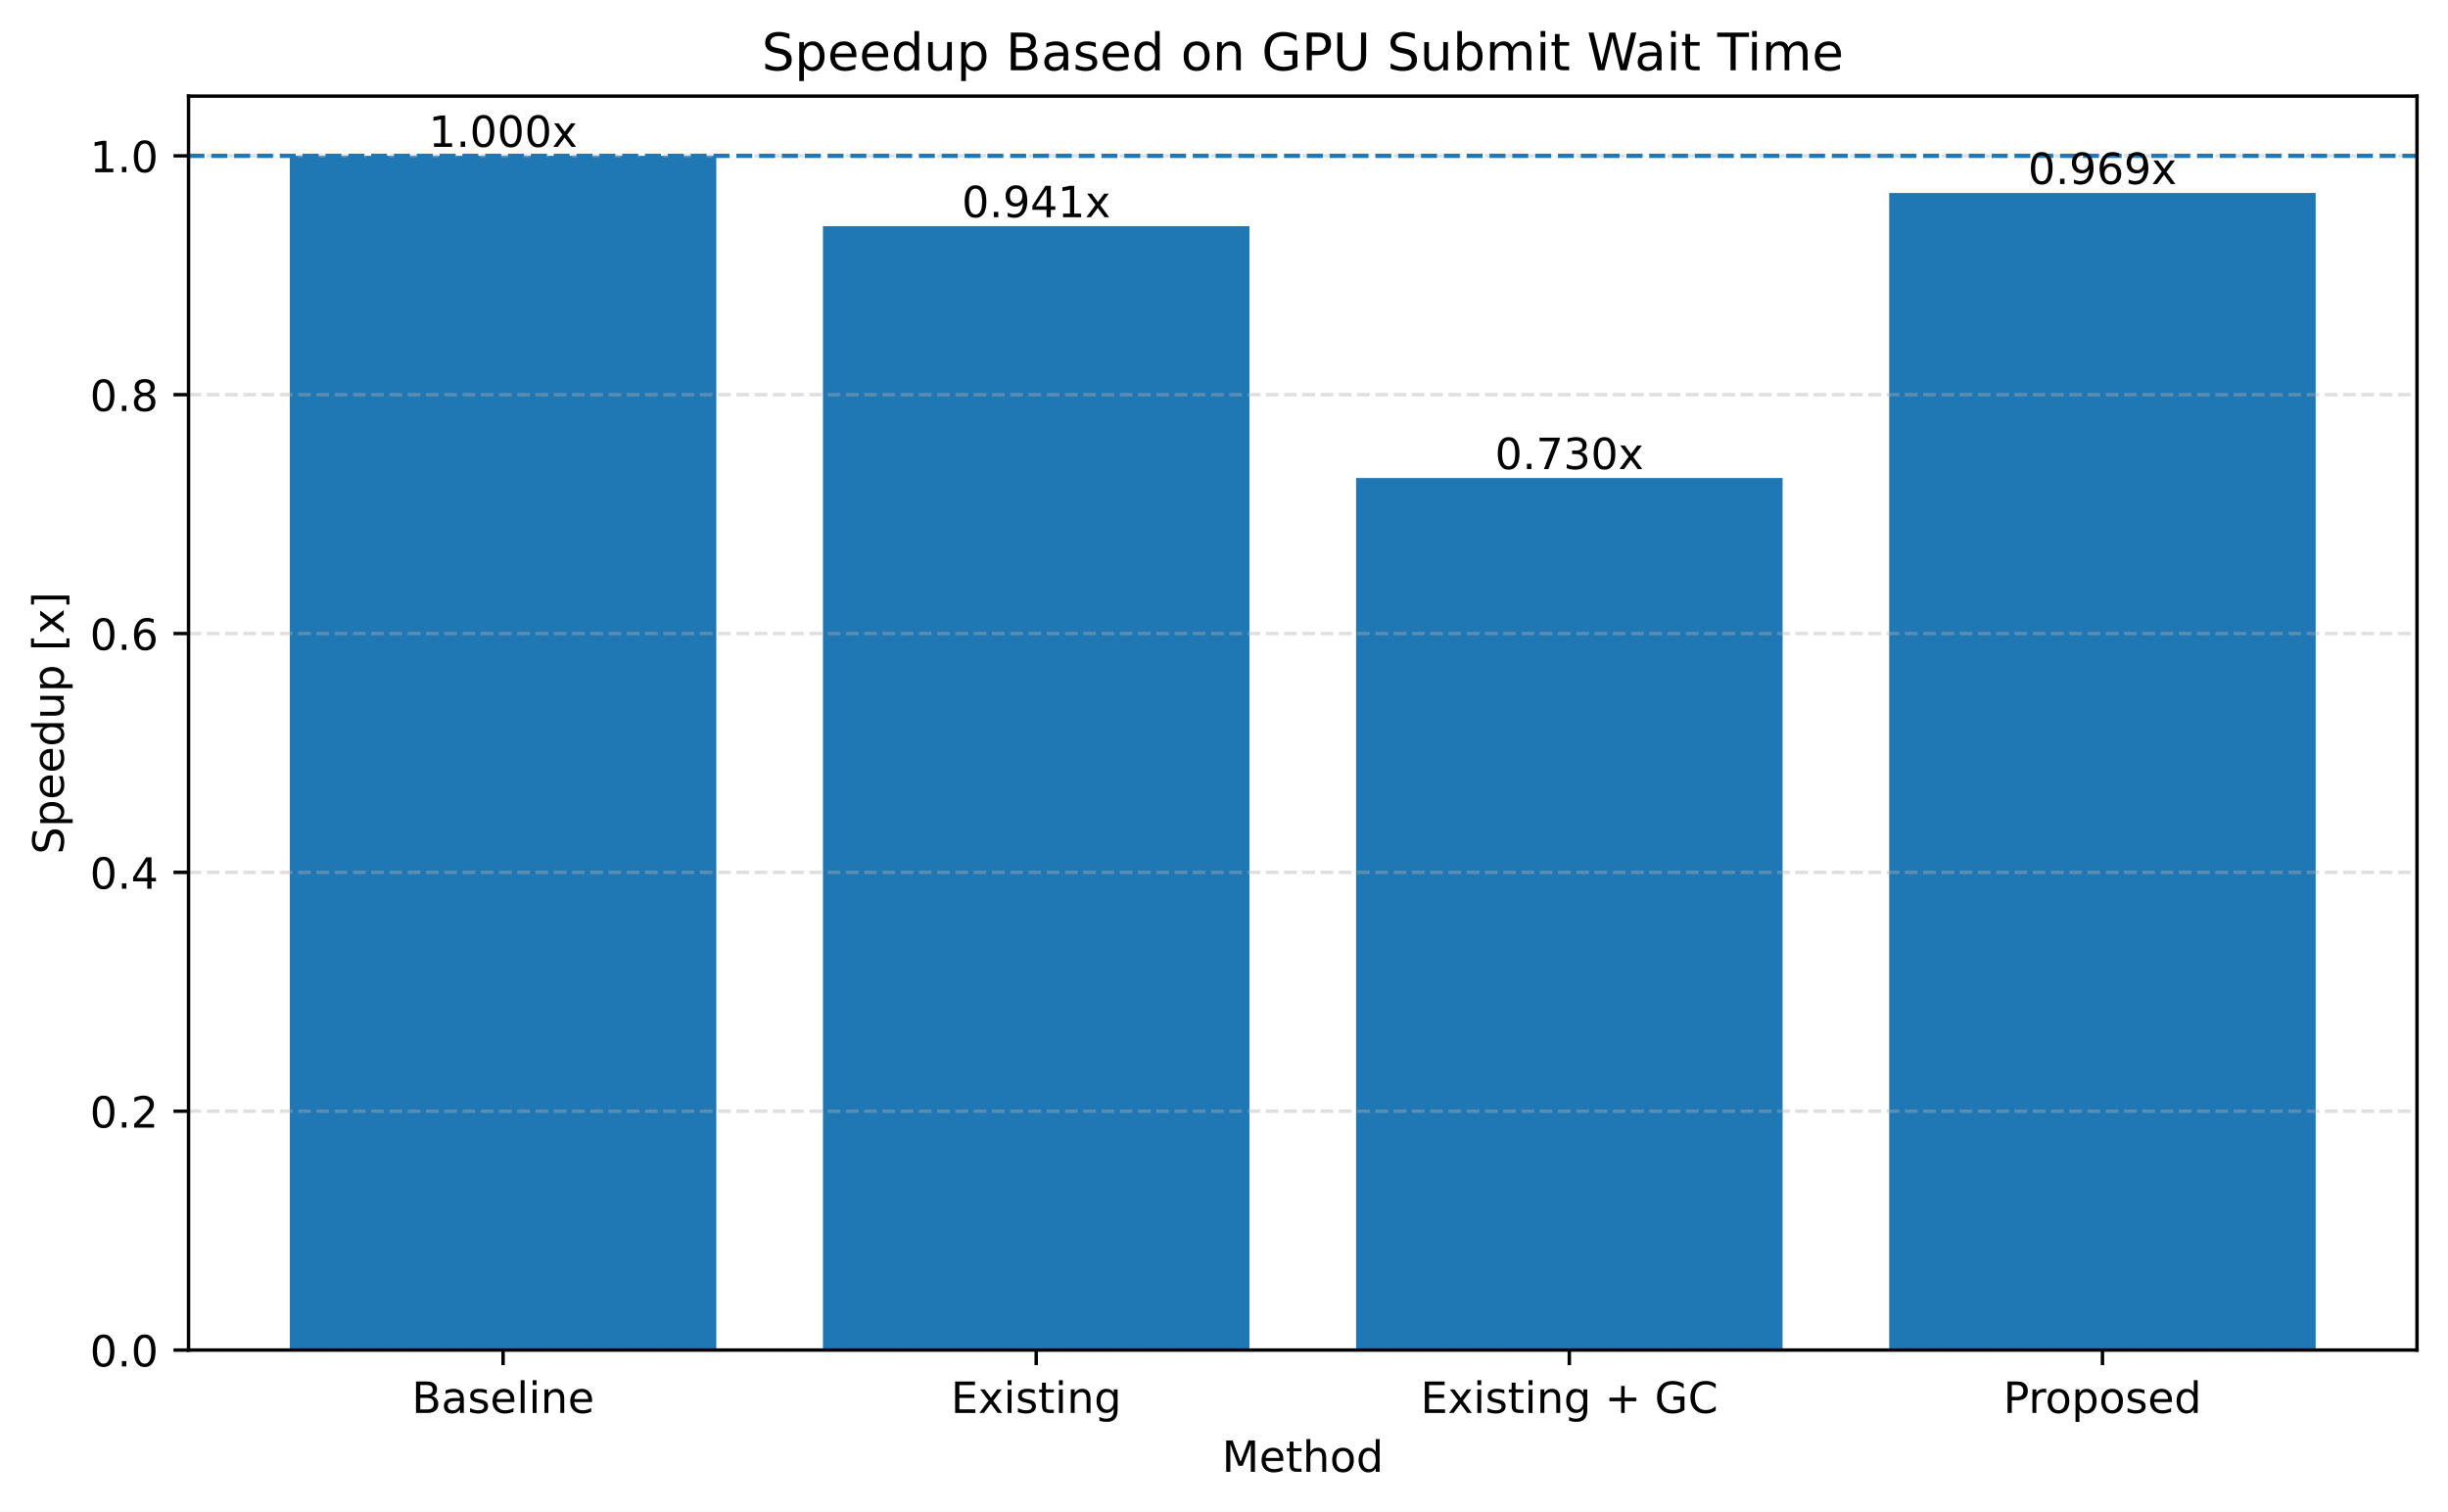
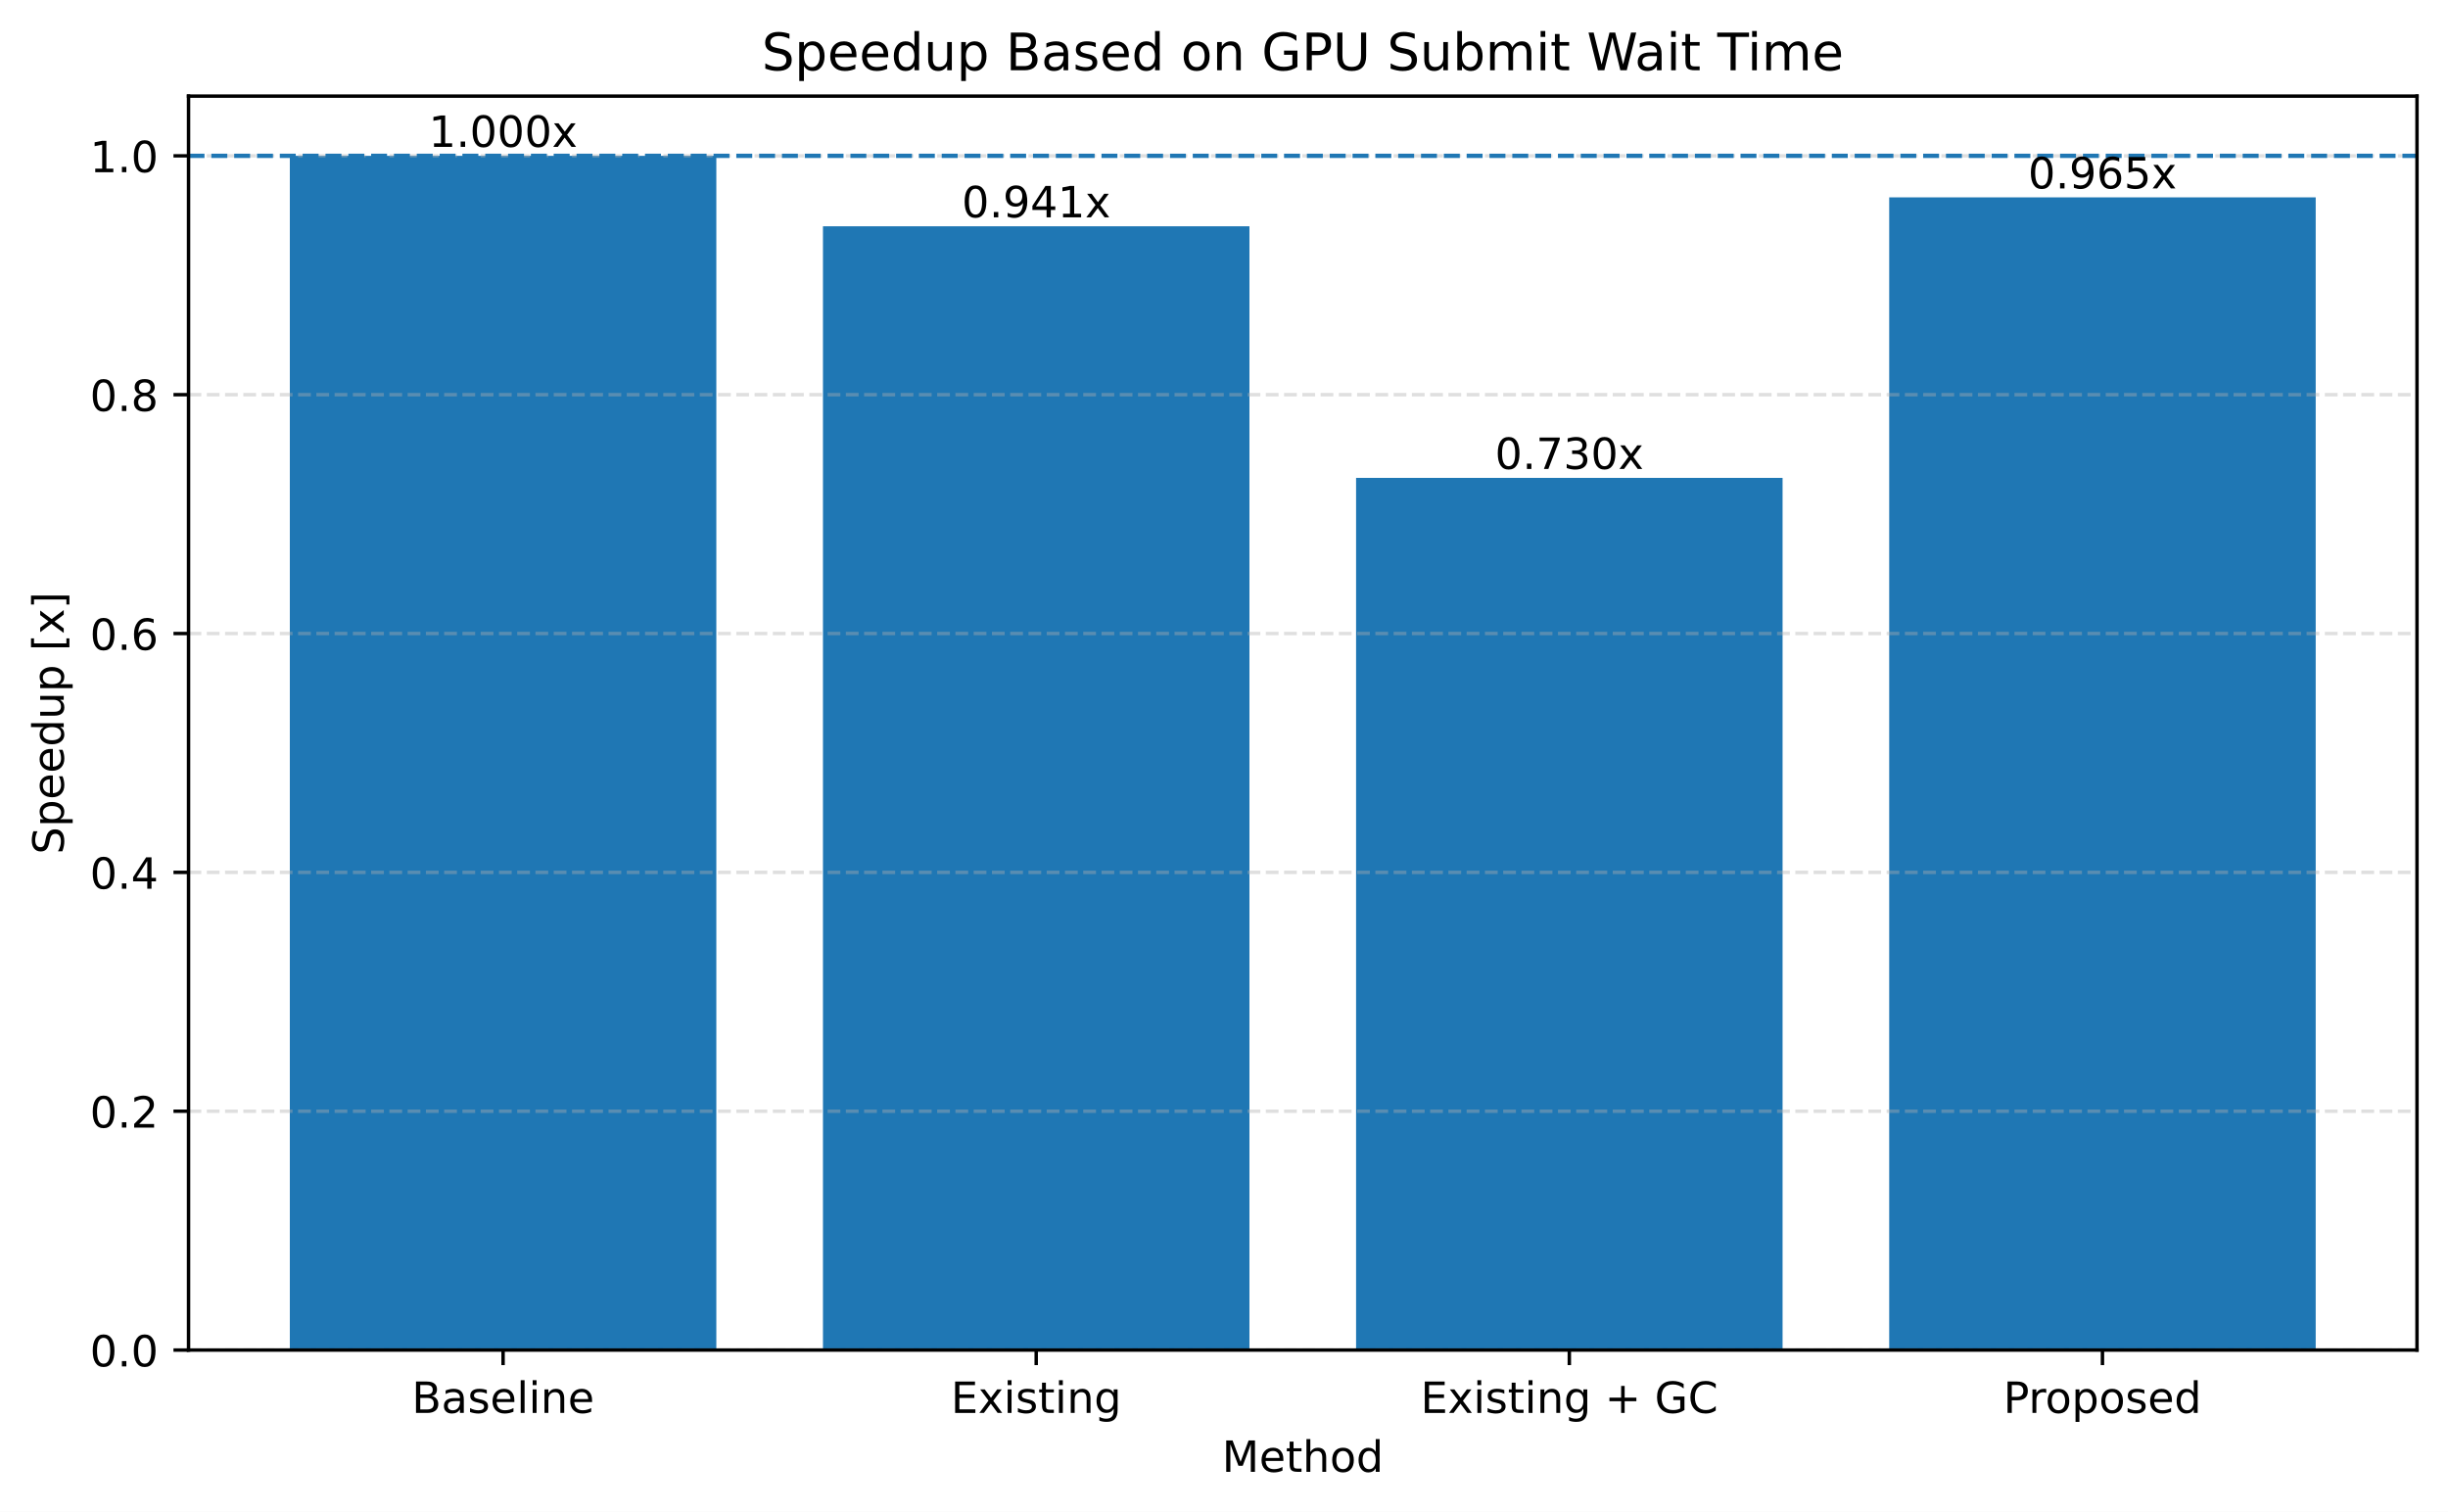
<svg xmlns="http://www.w3.org/2000/svg" xmlns:xlink="http://www.w3.org/1999/xlink" width="568.461pt" height="351.034pt" viewBox="0 0 568.461 351.034" version="1.1">
  <defs>
    <style type="text/css">*{stroke-linejoin: round; stroke-linecap: butt}</style>
  </defs>
  <g id="figure_1">
    <g id="patch_1">
      <path d="M 0 351.034  L 568.461 351.034  L 568.461 0  L 0 0  z " style="fill: #ffffff" />
    </g>
    <g id="axes_1">
      <g id="patch_2">
        <path d="M 43.781 313.478  L 561.261 313.478  L 561.261 22.318  L 43.781 22.318  z " style="fill: #ffffff" />
      </g>
      <g id="patch_3">
-         <path d="M 67.303 313.478  L 166.342 313.478  L 166.342 36.183  L 67.303 36.183  z " clip-path="url(#p200b6bbf87)" style="fill: #1f77b4" />
+         <path d="M 67.303 313.478  L 166.342 313.478  L 166.342 36.183  L 67.303 36.183  z " clip-path="url(#p074d6f5322)" style="fill: #1f77b4" />
      </g>
      <g id="patch_4">
-         <path d="M 191.102 313.478  L 290.141 313.478  L 290.141 52.516  L 191.102 52.516  z " clip-path="url(#p200b6bbf87)" style="fill: #1f77b4" />
+         <path d="M 191.102 313.478  L 290.141 313.478  L 290.141 52.543  L 191.102 52.543  z " clip-path="url(#p074d6f5322)" style="fill: #1f77b4" />
      </g>
      <g id="patch_5">
-         <path d="M 314.901 313.478  L 413.94 313.478  L 413.94 110.997  L 314.901 110.997  z " clip-path="url(#p200b6bbf87)" style="fill: #1f77b4" />
+         <path d="M 314.901 313.478  L 413.94 313.478  L 413.94 110.969  L 314.901 110.969  z " clip-path="url(#p074d6f5322)" style="fill: #1f77b4" />
      </g>
      <g id="patch_6">
-         <path d="M 438.7 313.478  L 537.739 313.478  L 537.739 44.807  L 438.7 44.807  z " clip-path="url(#p200b6bbf87)" style="fill: #1f77b4" />
+         <path d="M 438.7 313.478  L 537.739 313.478  L 537.739 45.833  L 438.7 45.833  z " clip-path="url(#p074d6f5322)" style="fill: #1f77b4" />
      </g>
      <g id="matplotlib.axis_1">
        <g id="xtick_1">
          <g id="line2d_1">
            <defs>
-               <path id="m045228a51b" d="M 0 0  L 0 3.5  " style="stroke: #000000; stroke-width: 0.8" />
+               <path id="m3469a04968" d="M 0 0  L 0 3.5  " style="stroke: #000000; stroke-width: 0.8" />
            </defs>
            <g>
-               <use xlink:href="#m045228a51b" x="116.823" y="313.478" style="stroke: #000000; stroke-width: 0.8" />
+               <use xlink:href="#m3469a04968" x="116.823" y="313.478" style="stroke: #000000; stroke-width: 0.8" />
            </g>
          </g>
          <g id="text_1">
            <g transform="translate(95.62347 328.0766) scale(0.1 -0.1)">
              <defs>
                <path id="DejaVuSans-42" d="M 1259 2228  L 1259 519  L 2272 519  Q 2781 519 3026 730  Q 3272 941 3272 1375  Q 3272 1813 3026 2020  Q 2781 2228 2272 2228  L 1259 2228  z M 1259 4147  L 1259 2741  L 2194 2741  Q 2656 2741 2882 2914  Q 3109 3088 3109 3444  Q 3109 3797 2882 3972  Q 2656 4147 2194 4147  L 1259 4147  z M 628 4666  L 2241 4666  Q 2963 4666 3353 4366  Q 3744 4066 3744 3513  Q 3744 3084 3544 2831  Q 3344 2578 2956 2516  Q 3422 2416 3680 2098  Q 3938 1781 3938 1306  Q 3938 681 3513 340  Q 3088 0 2303 0  L 628 0  L 628 4666  z " transform="scale(0.015625)" />
                <path id="DejaVuSans-61" d="M 2194 1759  Q 1497 1759 1228 1600  Q 959 1441 959 1056  Q 959 750 1161 570  Q 1363 391 1709 391  Q 2188 391 2477 730  Q 2766 1069 2766 1631  L 2766 1759  L 2194 1759  z M 3341 1997  L 3341 0  L 2766 0  L 2766 531  Q 2569 213 2275 61  Q 1981 -91 1556 -91  Q 1019 -91 701 211  Q 384 513 384 1019  Q 384 1609 779 1909  Q 1175 2209 1959 2209  L 2766 2209  L 2766 2266  Q 2766 2663 2505 2880  Q 2244 3097 1772 3097  Q 1472 3097 1187 3025  Q 903 2953 641 2809  L 641 3341  Q 956 3463 1253 3523  Q 1550 3584 1831 3584  Q 2591 3584 2966 3190  Q 3341 2797 3341 1997  z " transform="scale(0.015625)" />
                <path id="DejaVuSans-73" d="M 2834 3397  L 2834 2853  Q 2591 2978 2328 3040  Q 2066 3103 1784 3103  Q 1356 3103 1142 2972  Q 928 2841 928 2578  Q 928 2378 1081 2264  Q 1234 2150 1697 2047  L 1894 2003  Q 2506 1872 2764 1633  Q 3022 1394 3022 966  Q 3022 478 2636 193  Q 2250 -91 1575 -91  Q 1294 -91 989 -36  Q 684 19 347 128  L 347 722  Q 666 556 975 473  Q 1284 391 1588 391  Q 1994 391 2212 530  Q 2431 669 2431 922  Q 2431 1156 2273 1281  Q 2116 1406 1581 1522  L 1381 1569  Q 847 1681 609 1914  Q 372 2147 372 2553  Q 372 3047 722 3315  Q 1072 3584 1716 3584  Q 2034 3584 2315 3537  Q 2597 3491 2834 3397  z " transform="scale(0.015625)" />
                <path id="DejaVuSans-65" d="M 3597 1894  L 3597 1613  L 953 1613  Q 991 1019 1311 708  Q 1631 397 2203 397  Q 2534 397 2845 478  Q 3156 559 3463 722  L 3463 178  Q 3153 47 2828 -22  Q 2503 -91 2169 -91  Q 1331 -91 842 396  Q 353 884 353 1716  Q 353 2575 817 3079  Q 1281 3584 2069 3584  Q 2775 3584 3186 3129  Q 3597 2675 3597 1894  z M 3022 2063  Q 3016 2534 2758 2815  Q 2500 3097 2075 3097  Q 1594 3097 1305 2825  Q 1016 2553 972 2059  L 3022 2063  z " transform="scale(0.015625)" />
                <path id="DejaVuSans-6c" d="M 603 4863  L 1178 4863  L 1178 0  L 603 0  L 603 4863  z " transform="scale(0.015625)" />
                <path id="DejaVuSans-69" d="M 603 3500  L 1178 3500  L 1178 0  L 603 0  L 603 3500  z M 603 4863  L 1178 4863  L 1178 4134  L 603 4134  L 603 4863  z " transform="scale(0.015625)" />
                <path id="DejaVuSans-6e" d="M 3513 2113  L 3513 0  L 2938 0  L 2938 2094  Q 2938 2591 2744 2837  Q 2550 3084 2163 3084  Q 1697 3084 1428 2787  Q 1159 2491 1159 1978  L 1159 0  L 581 0  L 581 3500  L 1159 3500  L 1159 2956  Q 1366 3272 1645 3428  Q 1925 3584 2291 3584  Q 2894 3584 3203 3211  Q 3513 2838 3513 2113  z " transform="scale(0.015625)" />
              </defs>
              <use xlink:href="#DejaVuSans-42" />
              <use xlink:href="#DejaVuSans-61" transform="translate(68.60352 0)" />
              <use xlink:href="#DejaVuSans-73" transform="translate(129.8828 0)" />
              <use xlink:href="#DejaVuSans-65" transform="translate(181.9824 0)" />
              <use xlink:href="#DejaVuSans-6c" transform="translate(243.5059 0)" />
              <use xlink:href="#DejaVuSans-69" transform="translate(271.2891 0)" />
              <use xlink:href="#DejaVuSans-6e" transform="translate(299.0723 0)" />
              <use xlink:href="#DejaVuSans-65" transform="translate(362.4512 0)" />
            </g>
          </g>
        </g>
        <g id="xtick_2">
          <g id="line2d_2">
            <g>
-               <use xlink:href="#m045228a51b" x="240.622" y="313.478" style="stroke: #000000; stroke-width: 0.8" />
+               <use xlink:href="#m3469a04968" x="240.622" y="313.478" style="stroke: #000000; stroke-width: 0.8" />
            </g>
          </g>
          <g id="text_2">
            <g transform="translate(220.817 328.0766) scale(0.1 -0.1)">
              <defs>
                <path id="DejaVuSans-45" d="M 628 4666  L 3578 4666  L 3578 4134  L 1259 4134  L 1259 2753  L 3481 2753  L 3481 2222  L 1259 2222  L 1259 531  L 3634 531  L 3634 0  L 628 0  L 628 4666  z " transform="scale(0.015625)" />
                <path id="DejaVuSans-78" d="M 3513 3500  L 2247 1797  L 3578 0  L 2900 0  L 1881 1375  L 863 0  L 184 0  L 1544 1831  L 300 3500  L 978 3500  L 1906 2253  L 2834 3500  L 3513 3500  z " transform="scale(0.015625)" />
                <path id="DejaVuSans-74" d="M 1172 4494  L 1172 3500  L 2356 3500  L 2356 3053  L 1172 3053  L 1172 1153  Q 1172 725 1289 603  Q 1406 481 1766 481  L 2356 481  L 2356 0  L 1766 0  Q 1100 0 847 248  Q 594 497 594 1153  L 594 3053  L 172 3053  L 172 3500  L 594 3500  L 594 4494  L 1172 4494  z " transform="scale(0.015625)" />
                <path id="DejaVuSans-67" d="M 2906 1791  Q 2906 2416 2648 2759  Q 2391 3103 1925 3103  Q 1463 3103 1205 2759  Q 947 2416 947 1791  Q 947 1169 1205 825  Q 1463 481 1925 481  Q 2391 481 2648 825  Q 2906 1169 2906 1791  z M 3481 434  Q 3481 -459 3084 -895  Q 2688 -1331 1869 -1331  Q 1566 -1331 1297 -1286  Q 1028 -1241 775 -1147  L 775 -588  Q 1028 -725 1275 -790  Q 1522 -856 1778 -856  Q 2344 -856 2625 -561  Q 2906 -266 2906 331  L 2906 616  Q 2728 306 2450 153  Q 2172 0 1784 0  Q 1141 0 747 490  Q 353 981 353 1791  Q 353 2603 747 3093  Q 1141 3584 1784 3584  Q 2172 3584 2450 3431  Q 2728 3278 2906 2969  L 2906 3500  L 3481 3500  L 3481 434  z " transform="scale(0.015625)" />
              </defs>
              <use xlink:href="#DejaVuSans-45" />
              <use xlink:href="#DejaVuSans-78" transform="translate(63.18359 0)" />
              <use xlink:href="#DejaVuSans-69" transform="translate(122.3633 0)" />
              <use xlink:href="#DejaVuSans-73" transform="translate(150.1465 0)" />
              <use xlink:href="#DejaVuSans-74" transform="translate(202.2461 0)" />
              <use xlink:href="#DejaVuSans-69" transform="translate(241.4551 0)" />
              <use xlink:href="#DejaVuSans-6e" transform="translate(269.2383 0)" />
              <use xlink:href="#DejaVuSans-67" transform="translate(332.6172 0)" />
            </g>
          </g>
        </g>
        <g id="xtick_3">
          <g id="line2d_3">
            <g>
-               <use xlink:href="#m045228a51b" x="364.421" y="313.478" style="stroke: #000000; stroke-width: 0.8" />
+               <use xlink:href="#m3469a04968" x="364.421" y="313.478" style="stroke: #000000; stroke-width: 0.8" />
            </g>
          </g>
          <g id="text_3">
            <g transform="translate(329.8825 328.0766) scale(0.1 -0.1)">
              <defs>
                <path id="DejaVuSans-20" transform="scale(0.015625)" />
                <path id="DejaVuSans-2b" d="M 2944 4013  L 2944 2272  L 4684 2272  L 4684 1741  L 2944 1741  L 2944 0  L 2419 0  L 2419 1741  L 678 1741  L 678 2272  L 2419 2272  L 2419 4013  L 2944 4013  z " transform="scale(0.015625)" />
                <path id="DejaVuSans-47" d="M 3809 666  L 3809 1919  L 2778 1919  L 2778 2438  L 4434 2438  L 4434 434  Q 4069 175 3628 42  Q 3188 -91 2688 -91  Q 1594 -91 976 548  Q 359 1188 359 2328  Q 359 3472 976 4111  Q 1594 4750 2688 4750  Q 3144 4750 3555 4637  Q 3966 4525 4313 4306  L 4313 3634  Q 3963 3931 3569 4081  Q 3175 4231 2741 4231  Q 1884 4231 1454 3753  Q 1025 3275 1025 2328  Q 1025 1384 1454 906  Q 1884 428 2741 428  Q 3075 428 3337 486  Q 3600 544 3809 666  z " transform="scale(0.015625)" />
                <path id="DejaVuSans-43" d="M 4122 4306  L 4122 3641  Q 3803 3938 3442 4084  Q 3081 4231 2675 4231  Q 1875 4231 1450 3742  Q 1025 3253 1025 2328  Q 1025 1406 1450 917  Q 1875 428 2675 428  Q 3081 428 3442 575  Q 3803 722 4122 1019  L 4122 359  Q 3791 134 3420 21  Q 3050 -91 2638 -91  Q 1578 -91 968 557  Q 359 1206 359 2328  Q 359 3453 968 4101  Q 1578 4750 2638 4750  Q 3056 4750 3426 4639  Q 3797 4528 4122 4306  z " transform="scale(0.015625)" />
              </defs>
              <use xlink:href="#DejaVuSans-45" />
              <use xlink:href="#DejaVuSans-78" transform="translate(63.18359 0)" />
              <use xlink:href="#DejaVuSans-69" transform="translate(122.3633 0)" />
              <use xlink:href="#DejaVuSans-73" transform="translate(150.1465 0)" />
              <use xlink:href="#DejaVuSans-74" transform="translate(202.2461 0)" />
              <use xlink:href="#DejaVuSans-69" transform="translate(241.4551 0)" />
              <use xlink:href="#DejaVuSans-6e" transform="translate(269.2383 0)" />
              <use xlink:href="#DejaVuSans-67" transform="translate(332.6172 0)" />
              <use xlink:href="#DejaVuSans-20" transform="translate(396.0938 0)" />
              <use xlink:href="#DejaVuSans-2b" transform="translate(427.8809 0)" />
              <use xlink:href="#DejaVuSans-20" transform="translate(511.6699 0)" />
              <use xlink:href="#DejaVuSans-47" transform="translate(543.457 0)" />
              <use xlink:href="#DejaVuSans-43" transform="translate(620.9473 0)" />
            </g>
          </g>
        </g>
        <g id="xtick_4">
          <g id="line2d_4">
            <g>
-               <use xlink:href="#m045228a51b" x="488.22" y="313.478" style="stroke: #000000; stroke-width: 0.8" />
+               <use xlink:href="#m3469a04968" x="488.22" y="313.478" style="stroke: #000000; stroke-width: 0.8" />
            </g>
          </g>
          <g id="text_4">
            <g transform="translate(465.2011 328.0766) scale(0.1 -0.1)">
              <defs>
                <path id="DejaVuSans-50" d="M 1259 4147  L 1259 2394  L 2053 2394  Q 2494 2394 2734 2622  Q 2975 2850 2975 3272  Q 2975 3691 2734 3919  Q 2494 4147 2053 4147  L 1259 4147  z M 628 4666  L 2053 4666  Q 2838 4666 3239 4311  Q 3641 3956 3641 3272  Q 3641 2581 3239 2228  Q 2838 1875 2053 1875  L 1259 1875  L 1259 0  L 628 0  L 628 4666  z " transform="scale(0.015625)" />
                <path id="DejaVuSans-72" d="M 2631 2963  Q 2534 3019 2420 3045  Q 2306 3072 2169 3072  Q 1681 3072 1420 2755  Q 1159 2438 1159 1844  L 1159 0  L 581 0  L 581 3500  L 1159 3500  L 1159 2956  Q 1341 3275 1631 3429  Q 1922 3584 2338 3584  Q 2397 3584 2469 3576  Q 2541 3569 2628 3553  L 2631 2963  z " transform="scale(0.015625)" />
                <path id="DejaVuSans-6f" d="M 1959 3097  Q 1497 3097 1228 2736  Q 959 2375 959 1747  Q 959 1119 1226 758  Q 1494 397 1959 397  Q 2419 397 2687 759  Q 2956 1122 2956 1747  Q 2956 2369 2687 2733  Q 2419 3097 1959 3097  z M 1959 3584  Q 2709 3584 3137 3096  Q 3566 2609 3566 1747  Q 3566 888 3137 398  Q 2709 -91 1959 -91  Q 1206 -91 779 398  Q 353 888 353 1747  Q 353 2609 779 3096  Q 1206 3584 1959 3584  z " transform="scale(0.015625)" />
                <path id="DejaVuSans-70" d="M 1159 525  L 1159 -1331  L 581 -1331  L 581 3500  L 1159 3500  L 1159 2969  Q 1341 3281 1617 3432  Q 1894 3584 2278 3584  Q 2916 3584 3314 3078  Q 3713 2572 3713 1747  Q 3713 922 3314 415  Q 2916 -91 2278 -91  Q 1894 -91 1617 61  Q 1341 213 1159 525  z M 3116 1747  Q 3116 2381 2855 2742  Q 2594 3103 2138 3103  Q 1681 3103 1420 2742  Q 1159 2381 1159 1747  Q 1159 1113 1420 752  Q 1681 391 2138 391  Q 2594 391 2855 752  Q 3116 1113 3116 1747  z " transform="scale(0.015625)" />
                <path id="DejaVuSans-64" d="M 2906 2969  L 2906 4863  L 3481 4863  L 3481 0  L 2906 0  L 2906 525  Q 2725 213 2448 61  Q 2172 -91 1784 -91  Q 1150 -91 751 415  Q 353 922 353 1747  Q 353 2572 751 3078  Q 1150 3584 1784 3584  Q 2172 3584 2448 3432  Q 2725 3281 2906 2969  z M 947 1747  Q 947 1113 1208 752  Q 1469 391 1925 391  Q 2381 391 2643 752  Q 2906 1113 2906 1747  Q 2906 2381 2643 2742  Q 2381 3103 1925 3103  Q 1469 3103 1208 2742  Q 947 2381 947 1747  z " transform="scale(0.015625)" />
              </defs>
              <use xlink:href="#DejaVuSans-50" />
              <use xlink:href="#DejaVuSans-72" transform="translate(58.55273 0)" />
              <use xlink:href="#DejaVuSans-6f" transform="translate(97.41602 0)" />
              <use xlink:href="#DejaVuSans-70" transform="translate(158.5977 0)" />
              <use xlink:href="#DejaVuSans-6f" transform="translate(222.0742 0)" />
              <use xlink:href="#DejaVuSans-73" transform="translate(283.2559 0)" />
              <use xlink:href="#DejaVuSans-65" transform="translate(335.3555 0)" />
              <use xlink:href="#DejaVuSans-64" transform="translate(396.8789 0)" />
            </g>
          </g>
        </g>
        <g id="text_5">
          <g transform="translate(283.7681 341.7547) scale(0.1 -0.1)">
            <defs>
              <path id="DejaVuSans-4d" d="M 628 4666  L 1569 4666  L 2759 1491  L 3956 4666  L 4897 4666  L 4897 0  L 4281 0  L 4281 4097  L 3078 897  L 2444 897  L 1241 4097  L 1241 0  L 628 0  L 628 4666  z " transform="scale(0.015625)" />
              <path id="DejaVuSans-68" d="M 3513 2113  L 3513 0  L 2938 0  L 2938 2094  Q 2938 2591 2744 2837  Q 2550 3084 2163 3084  Q 1697 3084 1428 2787  Q 1159 2491 1159 1978  L 1159 0  L 581 0  L 581 4863  L 1159 4863  L 1159 2956  Q 1366 3272 1645 3428  Q 1925 3584 2291 3584  Q 2894 3584 3203 3211  Q 3513 2838 3513 2113  z " transform="scale(0.015625)" />
            </defs>
            <use xlink:href="#DejaVuSans-4d" />
            <use xlink:href="#DejaVuSans-65" transform="translate(86.2793 0)" />
            <use xlink:href="#DejaVuSans-74" transform="translate(147.8027 0)" />
            <use xlink:href="#DejaVuSans-68" transform="translate(187.0117 0)" />
            <use xlink:href="#DejaVuSans-6f" transform="translate(250.3906 0)" />
            <use xlink:href="#DejaVuSans-64" transform="translate(311.5723 0)" />
          </g>
        </g>
      </g>
      <g id="matplotlib.axis_2">
        <g id="ytick_1">
          <g id="line2d_5">
-             <path d="M 43.781 313.478  L 561.261 313.478  " clip-path="url(#p200b6bbf87)" style="fill: none; stroke-dasharray: 2.96,1.28; stroke-dashoffset: 0; stroke: #b0b0b0; stroke-opacity: 0.4; stroke-width: 0.8" />
+             <path d="M 43.781 313.478  L 561.261 313.478  " clip-path="url(#p074d6f5322)" style="fill: none; stroke-dasharray: 2.96,1.28; stroke-dashoffset: 0; stroke: #b0b0b0; stroke-opacity: 0.4; stroke-width: 0.8" />
          </g>
          <g id="line2d_6">
            <defs>
-               <path id="m508f3b521d" d="M 0 0  L -3.5 0  " style="stroke: #000000; stroke-width: 0.8" />
+               <path id="me3c4ccc3d8" d="M 0 0  L -3.5 0  " style="stroke: #000000; stroke-width: 0.8" />
            </defs>
            <g>
-               <use xlink:href="#m508f3b521d" x="43.781" y="313.478" style="stroke: #000000; stroke-width: 0.8" />
+               <use xlink:href="#me3c4ccc3d8" x="43.781" y="313.478" style="stroke: #000000; stroke-width: 0.8" />
            </g>
          </g>
          <g id="text_6">
            <g transform="translate(20.87813 317.2773) scale(0.1 -0.1)">
              <defs>
                <path id="DejaVuSans-30" d="M 2034 4250  Q 1547 4250 1301 3770  Q 1056 3291 1056 2328  Q 1056 1369 1301 889  Q 1547 409 2034 409  Q 2525 409 2770 889  Q 3016 1369 3016 2328  Q 3016 3291 2770 3770  Q 2525 4250 2034 4250  z M 2034 4750  Q 2819 4750 3233 4129  Q 3647 3509 3647 2328  Q 3647 1150 3233 529  Q 2819 -91 2034 -91  Q 1250 -91 836 529  Q 422 1150 422 2328  Q 422 3509 836 4129  Q 1250 4750 2034 4750  z " transform="scale(0.015625)" />
                <path id="DejaVuSans-2e" d="M 684 794  L 1344 794  L 1344 0  L 684 0  L 684 794  z " transform="scale(0.015625)" />
              </defs>
              <use xlink:href="#DejaVuSans-30" />
              <use xlink:href="#DejaVuSans-2e" transform="translate(63.62305 0)" />
              <use xlink:href="#DejaVuSans-30" transform="translate(95.41016 0)" />
            </g>
          </g>
        </g>
        <g id="ytick_2">
          <g id="line2d_7">
-             <path d="M 43.781 258.019  L 561.261 258.019  " clip-path="url(#p200b6bbf87)" style="fill: none; stroke-dasharray: 2.96,1.28; stroke-dashoffset: 0; stroke: #b0b0b0; stroke-opacity: 0.4; stroke-width: 0.8" />
+             <path d="M 43.781 258.019  L 561.261 258.019  " clip-path="url(#p074d6f5322)" style="fill: none; stroke-dasharray: 2.96,1.28; stroke-dashoffset: 0; stroke: #b0b0b0; stroke-opacity: 0.4; stroke-width: 0.8" />
          </g>
          <g id="line2d_8">
            <g>
-               <use xlink:href="#m508f3b521d" x="43.781" y="258.019" style="stroke: #000000; stroke-width: 0.8" />
+               <use xlink:href="#me3c4ccc3d8" x="43.781" y="258.019" style="stroke: #000000; stroke-width: 0.8" />
            </g>
          </g>
          <g id="text_7">
            <g transform="translate(20.87813 261.8183) scale(0.1 -0.1)">
              <defs>
                <path id="DejaVuSans-32" d="M 1228 531  L 3431 531  L 3431 0  L 469 0  L 469 531  Q 828 903 1448 1529  Q 2069 2156 2228 2338  Q 2531 2678 2651 2914  Q 2772 3150 2772 3378  Q 2772 3750 2511 3984  Q 2250 4219 1831 4219  Q 1534 4219 1204 4116  Q 875 4013 500 3803  L 500 4441  Q 881 4594 1212 4672  Q 1544 4750 1819 4750  Q 2544 4750 2975 4387  Q 3406 4025 3406 3419  Q 3406 3131 3298 2873  Q 3191 2616 2906 2266  Q 2828 2175 2409 1742  Q 1991 1309 1228 531  z " transform="scale(0.015625)" />
              </defs>
              <use xlink:href="#DejaVuSans-30" />
              <use xlink:href="#DejaVuSans-2e" transform="translate(63.62305 0)" />
              <use xlink:href="#DejaVuSans-32" transform="translate(95.41016 0)" />
            </g>
          </g>
        </g>
        <g id="ytick_3">
          <g id="line2d_9">
-             <path d="M 43.781 202.56  L 561.261 202.56  " clip-path="url(#p200b6bbf87)" style="fill: none; stroke-dasharray: 2.96,1.28; stroke-dashoffset: 0; stroke: #b0b0b0; stroke-opacity: 0.4; stroke-width: 0.8" />
+             <path d="M 43.781 202.56  L 561.261 202.56  " clip-path="url(#p074d6f5322)" style="fill: none; stroke-dasharray: 2.96,1.28; stroke-dashoffset: 0; stroke: #b0b0b0; stroke-opacity: 0.4; stroke-width: 0.8" />
          </g>
          <g id="line2d_10">
            <g>
-               <use xlink:href="#m508f3b521d" x="43.781" y="202.56" style="stroke: #000000; stroke-width: 0.8" />
+               <use xlink:href="#me3c4ccc3d8" x="43.781" y="202.56" style="stroke: #000000; stroke-width: 0.8" />
            </g>
          </g>
          <g id="text_8">
            <g transform="translate(20.87813 206.3592) scale(0.1 -0.1)">
              <defs>
                <path id="DejaVuSans-34" d="M 2419 4116  L 825 1625  L 2419 1625  L 2419 4116  z M 2253 4666  L 3047 4666  L 3047 1625  L 3713 1625  L 3713 1100  L 3047 1100  L 3047 0  L 2419 0  L 2419 1100  L 313 1100  L 313 1709  L 2253 4666  z " transform="scale(0.015625)" />
              </defs>
              <use xlink:href="#DejaVuSans-30" />
              <use xlink:href="#DejaVuSans-2e" transform="translate(63.62305 0)" />
              <use xlink:href="#DejaVuSans-34" transform="translate(95.41016 0)" />
            </g>
          </g>
        </g>
        <g id="ytick_4">
          <g id="line2d_11">
-             <path d="M 43.781 147.101  L 561.261 147.101  " clip-path="url(#p200b6bbf87)" style="fill: none; stroke-dasharray: 2.96,1.28; stroke-dashoffset: 0; stroke: #b0b0b0; stroke-opacity: 0.4; stroke-width: 0.8" />
+             <path d="M 43.781 147.101  L 561.261 147.101  " clip-path="url(#p074d6f5322)" style="fill: none; stroke-dasharray: 2.96,1.28; stroke-dashoffset: 0; stroke: #b0b0b0; stroke-opacity: 0.4; stroke-width: 0.8" />
          </g>
          <g id="line2d_12">
            <g>
-               <use xlink:href="#m508f3b521d" x="43.781" y="147.101" style="stroke: #000000; stroke-width: 0.8" />
+               <use xlink:href="#me3c4ccc3d8" x="43.781" y="147.101" style="stroke: #000000; stroke-width: 0.8" />
            </g>
          </g>
          <g id="text_9">
            <g transform="translate(20.87813 150.9002) scale(0.1 -0.1)">
              <defs>
                <path id="DejaVuSans-36" d="M 2113 2584  Q 1688 2584 1439 2293  Q 1191 2003 1191 1497  Q 1191 994 1439 701  Q 1688 409 2113 409  Q 2538 409 2786 701  Q 3034 994 3034 1497  Q 3034 2003 2786 2293  Q 2538 2584 2113 2584  z M 3366 4563  L 3366 3988  Q 3128 4100 2886 4159  Q 2644 4219 2406 4219  Q 1781 4219 1451 3797  Q 1122 3375 1075 2522  Q 1259 2794 1537 2939  Q 1816 3084 2150 3084  Q 2853 3084 3261 2657  Q 3669 2231 3669 1497  Q 3669 778 3244 343  Q 2819 -91 2113 -91  Q 1303 -91 875 529  Q 447 1150 447 2328  Q 447 3434 972 4092  Q 1497 4750 2381 4750  Q 2619 4750 2861 4703  Q 3103 4656 3366 4563  z " transform="scale(0.015625)" />
              </defs>
              <use xlink:href="#DejaVuSans-30" />
              <use xlink:href="#DejaVuSans-2e" transform="translate(63.62305 0)" />
              <use xlink:href="#DejaVuSans-36" transform="translate(95.41016 0)" />
            </g>
          </g>
        </g>
        <g id="ytick_5">
          <g id="line2d_13">
-             <path d="M 43.781 91.642  L 561.261 91.642  " clip-path="url(#p200b6bbf87)" style="fill: none; stroke-dasharray: 2.96,1.28; stroke-dashoffset: 0; stroke: #b0b0b0; stroke-opacity: 0.4; stroke-width: 0.8" />
+             <path d="M 43.781 91.642  L 561.261 91.642  " clip-path="url(#p074d6f5322)" style="fill: none; stroke-dasharray: 2.96,1.28; stroke-dashoffset: 0; stroke: #b0b0b0; stroke-opacity: 0.4; stroke-width: 0.8" />
          </g>
          <g id="line2d_14">
            <g>
-               <use xlink:href="#m508f3b521d" x="43.781" y="91.642" style="stroke: #000000; stroke-width: 0.8" />
+               <use xlink:href="#me3c4ccc3d8" x="43.781" y="91.642" style="stroke: #000000; stroke-width: 0.8" />
            </g>
          </g>
          <g id="text_10">
            <g transform="translate(20.87813 95.44115) scale(0.1 -0.1)">
              <defs>
                <path id="DejaVuSans-38" d="M 2034 2216  Q 1584 2216 1326 1975  Q 1069 1734 1069 1313  Q 1069 891 1326 650  Q 1584 409 2034 409  Q 2484 409 2743 651  Q 3003 894 3003 1313  Q 3003 1734 2745 1975  Q 2488 2216 2034 2216  z M 1403 2484  Q 997 2584 770 2862  Q 544 3141 544 3541  Q 544 4100 942 4425  Q 1341 4750 2034 4750  Q 2731 4750 3128 4425  Q 3525 4100 3525 3541  Q 3525 3141 3298 2862  Q 3072 2584 2669 2484  Q 3125 2378 3379 2068  Q 3634 1759 3634 1313  Q 3634 634 3220 271  Q 2806 -91 2034 -91  Q 1263 -91 848 271  Q 434 634 434 1313  Q 434 1759 690 2068  Q 947 2378 1403 2484  z M 1172 3481  Q 1172 3119 1398 2916  Q 1625 2713 2034 2713  Q 2441 2713 2670 2916  Q 2900 3119 2900 3481  Q 2900 3844 2670 4047  Q 2441 4250 2034 4250  Q 1625 4250 1398 4047  Q 1172 3844 1172 3481  z " transform="scale(0.015625)" />
              </defs>
              <use xlink:href="#DejaVuSans-30" />
              <use xlink:href="#DejaVuSans-2e" transform="translate(63.62305 0)" />
              <use xlink:href="#DejaVuSans-38" transform="translate(95.41016 0)" />
            </g>
          </g>
        </g>
        <g id="ytick_6">
          <g id="line2d_15">
-             <path d="M 43.781 36.183  L 561.261 36.183  " clip-path="url(#p200b6bbf87)" style="fill: none; stroke-dasharray: 2.96,1.28; stroke-dashoffset: 0; stroke: #b0b0b0; stroke-opacity: 0.4; stroke-width: 0.8" />
+             <path d="M 43.781 36.183  L 561.261 36.183  " clip-path="url(#p074d6f5322)" style="fill: none; stroke-dasharray: 2.96,1.28; stroke-dashoffset: 0; stroke: #b0b0b0; stroke-opacity: 0.4; stroke-width: 0.8" />
          </g>
          <g id="line2d_16">
            <g>
-               <use xlink:href="#m508f3b521d" x="43.781" y="36.183" style="stroke: #000000; stroke-width: 0.8" />
+               <use xlink:href="#me3c4ccc3d8" x="43.781" y="36.183" style="stroke: #000000; stroke-width: 0.8" />
            </g>
          </g>
          <g id="text_11">
            <g transform="translate(20.87813 39.98211) scale(0.1 -0.1)">
              <defs>
                <path id="DejaVuSans-31" d="M 794 531  L 1825 531  L 1825 4091  L 703 3866  L 703 4441  L 1819 4666  L 2450 4666  L 2450 531  L 3481 531  L 3481 0  L 794 0  L 794 531  z " transform="scale(0.015625)" />
              </defs>
              <use xlink:href="#DejaVuSans-31" />
              <use xlink:href="#DejaVuSans-2e" transform="translate(63.62305 0)" />
              <use xlink:href="#DejaVuSans-30" transform="translate(95.41016 0)" />
            </g>
          </g>
        </g>
        <g id="text_12">
          <g transform="translate(14.79844 198.3669) rotate(-90) scale(0.1 -0.1)">
            <defs>
              <path id="DejaVuSans-53" d="M 3425 4513  L 3425 3897  Q 3066 4069 2747 4153  Q 2428 4238 2131 4238  Q 1616 4238 1336 4038  Q 1056 3838 1056 3469  Q 1056 3159 1242 3001  Q 1428 2844 1947 2747  L 2328 2669  Q 3034 2534 3370 2195  Q 3706 1856 3706 1288  Q 3706 609 3251 259  Q 2797 -91 1919 -91  Q 1588 -91 1214 -16  Q 841 59 441 206  L 441 856  Q 825 641 1194 531  Q 1563 422 1919 422  Q 2459 422 2753 634  Q 3047 847 3047 1241  Q 3047 1584 2836 1778  Q 2625 1972 2144 2069  L 1759 2144  Q 1053 2284 737 2584  Q 422 2884 422 3419  Q 422 4038 858 4394  Q 1294 4750 2059 4750  Q 2388 4750 2728 4690  Q 3069 4631 3425 4513  z " transform="scale(0.015625)" />
              <path id="DejaVuSans-75" d="M 544 1381  L 544 3500  L 1119 3500  L 1119 1403  Q 1119 906 1312 657  Q 1506 409 1894 409  Q 2359 409 2629 706  Q 2900 1003 2900 1516  L 2900 3500  L 3475 3500  L 3475 0  L 2900 0  L 2900 538  Q 2691 219 2414 64  Q 2138 -91 1772 -91  Q 1169 -91 856 284  Q 544 659 544 1381  z M 1991 3584  L 1991 3584  z " transform="scale(0.015625)" />
              <path id="DejaVuSans-5b" d="M 550 4863  L 1875 4863  L 1875 4416  L 1125 4416  L 1125 -397  L 1875 -397  L 1875 -844  L 550 -844  L 550 4863  z " transform="scale(0.015625)" />
              <path id="DejaVuSans-5d" d="M 1947 4863  L 1947 -844  L 622 -844  L 622 -397  L 1369 -397  L 1369 4416  L 622 4416  L 622 4863  L 1947 4863  z " transform="scale(0.015625)" />
            </defs>
            <use xlink:href="#DejaVuSans-53" />
            <use xlink:href="#DejaVuSans-70" transform="translate(63.47656 0)" />
            <use xlink:href="#DejaVuSans-65" transform="translate(126.9531 0)" />
            <use xlink:href="#DejaVuSans-65" transform="translate(188.4766 0)" />
            <use xlink:href="#DejaVuSans-64" transform="translate(250 0)" />
            <use xlink:href="#DejaVuSans-75" transform="translate(313.4766 0)" />
            <use xlink:href="#DejaVuSans-70" transform="translate(376.8555 0)" />
            <use xlink:href="#DejaVuSans-20" transform="translate(440.332 0)" />
            <use xlink:href="#DejaVuSans-5b" transform="translate(472.1191 0)" />
            <use xlink:href="#DejaVuSans-78" transform="translate(511.1328 0)" />
            <use xlink:href="#DejaVuSans-5d" transform="translate(570.3125 0)" />
          </g>
        </g>
      </g>
      <g id="line2d_17">
-         <path d="M 43.781 36.183  L 561.261 36.183  " clip-path="url(#p200b6bbf87)" style="fill: none; stroke-dasharray: 3.7,1.6; stroke-dashoffset: 0; stroke: #1f77b4" />
+         <path d="M 43.781 36.183  L 561.261 36.183  " clip-path="url(#p074d6f5322)" style="fill: none; stroke-dasharray: 3.7,1.6; stroke-dashoffset: 0; stroke: #1f77b4" />
      </g>
      <g id="patch_7">
        <path d="M 43.781 313.478  L 43.781 22.318  " style="fill: none; stroke: #000000; stroke-width: 0.8; stroke-linejoin: miter; stroke-linecap: square" />
      </g>
      <g id="patch_8">
        <path d="M 561.261 313.478  L 561.261 22.318  " style="fill: none; stroke: #000000; stroke-width: 0.8; stroke-linejoin: miter; stroke-linecap: square" />
      </g>
      <g id="patch_9">
        <path d="M 43.781 313.478  L 561.261 313.478  " style="fill: none; stroke: #000000; stroke-width: 0.8; stroke-linejoin: miter; stroke-linecap: square" />
      </g>
      <g id="patch_10">
        <path d="M 43.781 22.318  L 561.261 22.318  " style="fill: none; stroke: #000000; stroke-width: 0.8; stroke-linejoin: miter; stroke-linecap: square" />
      </g>
      <g id="text_13">
        <g transform="translate(99.54925 34.1032) scale(0.1 -0.1)">
          <use xlink:href="#DejaVuSans-31" />
          <use xlink:href="#DejaVuSans-2e" transform="translate(63.62305 0)" />
          <use xlink:href="#DejaVuSans-30" transform="translate(95.41016 0)" />
          <use xlink:href="#DejaVuSans-30" transform="translate(159.0332 0)" />
          <use xlink:href="#DejaVuSans-30" transform="translate(222.6562 0)" />
          <use xlink:href="#DejaVuSans-78" transform="translate(286.2793 0)" />
        </g>
      </g>
      <g id="text_14">
-         <g transform="translate(223.3483 50.43589) scale(0.1 -0.1)">
+         <g transform="translate(223.3483 50.46362) scale(0.1 -0.1)">
          <defs>
            <path id="DejaVuSans-39" d="M 703 97  L 703 672  Q 941 559 1184 500  Q 1428 441 1663 441  Q 2288 441 2617 861  Q 2947 1281 2994 2138  Q 2813 1869 2534 1725  Q 2256 1581 1919 1581  Q 1219 1581 811 2004  Q 403 2428 403 3163  Q 403 3881 828 4315  Q 1253 4750 1959 4750  Q 2769 4750 3195 4129  Q 3622 3509 3622 2328  Q 3622 1225 3098 567  Q 2575 -91 1691 -91  Q 1453 -91 1209 -44  Q 966 3 703 97  z M 1959 2075  Q 2384 2075 2632 2365  Q 2881 2656 2881 3163  Q 2881 3666 2632 3958  Q 2384 4250 1959 4250  Q 1534 4250 1286 3958  Q 1038 3666 1038 3163  Q 1038 2656 1286 2365  Q 1534 2075 1959 2075  z " transform="scale(0.015625)" />
          </defs>
          <use xlink:href="#DejaVuSans-30" />
          <use xlink:href="#DejaVuSans-2e" transform="translate(63.62305 0)" />
          <use xlink:href="#DejaVuSans-39" transform="translate(95.41016 0)" />
          <use xlink:href="#DejaVuSans-34" transform="translate(159.0332 0)" />
          <use xlink:href="#DejaVuSans-31" transform="translate(222.6562 0)" />
          <use xlink:href="#DejaVuSans-78" transform="translate(286.2793 0)" />
        </g>
      </g>
      <g id="text_15">
-         <g transform="translate(347.1473 108.9175) scale(0.1 -0.1)">
+         <g transform="translate(347.1473 108.8897) scale(0.1 -0.1)">
          <defs>
            <path id="DejaVuSans-37" d="M 525 4666  L 3525 4666  L 3525 4397  L 1831 0  L 1172 0  L 2766 4134  L 525 4134  L 525 4666  z " transform="scale(0.015625)" />
            <path id="DejaVuSans-33" d="M 2597 2516  Q 3050 2419 3304 2112  Q 3559 1806 3559 1356  Q 3559 666 3084 287  Q 2609 -91 1734 -91  Q 1441 -91 1130 -33  Q 819 25 488 141  L 488 750  Q 750 597 1062 519  Q 1375 441 1716 441  Q 2309 441 2620 675  Q 2931 909 2931 1356  Q 2931 1769 2642 2001  Q 2353 2234 1838 2234  L 1294 2234  L 1294 2753  L 1863 2753  Q 2328 2753 2575 2939  Q 2822 3125 2822 3475  Q 2822 3834 2567 4026  Q 2313 4219 1838 4219  Q 1578 4219 1281 4162  Q 984 4106 628 3988  L 628 4550  Q 988 4650 1302 4700  Q 1616 4750 1894 4750  Q 2613 4750 3031 4423  Q 3450 4097 3450 3541  Q 3450 3153 3228 2886  Q 3006 2619 2597 2516  z " transform="scale(0.015625)" />
          </defs>
          <use xlink:href="#DejaVuSans-30" />
          <use xlink:href="#DejaVuSans-2e" transform="translate(63.62305 0)" />
          <use xlink:href="#DejaVuSans-37" transform="translate(95.41016 0)" />
          <use xlink:href="#DejaVuSans-33" transform="translate(159.0332 0)" />
          <use xlink:href="#DejaVuSans-30" transform="translate(222.6562 0)" />
          <use xlink:href="#DejaVuSans-78" transform="translate(286.2793 0)" />
        </g>
      </g>
      <g id="text_16">
-         <g transform="translate(470.9464 42.72708) scale(0.1 -0.1)">
+         <g transform="translate(470.9464 43.75307) scale(0.1 -0.1)">
+           <defs>
+             <path id="DejaVuSans-35" d="M 691 4666  L 3169 4666  L 3169 4134  L 1269 4134  L 1269 2991  Q 1406 3038 1543 3061  Q 1681 3084 1819 3084  Q 2600 3084 3056 2656  Q 3513 2228 3513 1497  Q 3513 744 3044 326  Q 2575 -91 1722 -91  Q 1428 -91 1123 -41  Q 819 9 494 109  L 494 744  Q 775 591 1075 516  Q 1375 441 1709 441  Q 2250 441 2565 725  Q 2881 1009 2881 1497  Q 2881 1984 2565 2268  Q 2250 2553 1709 2553  Q 1456 2553 1204 2497  Q 953 2441 691 2322  L 691 4666  z " transform="scale(0.015625)" />
+           </defs>
          <use xlink:href="#DejaVuSans-30" />
          <use xlink:href="#DejaVuSans-2e" transform="translate(63.62305 0)" />
          <use xlink:href="#DejaVuSans-39" transform="translate(95.41016 0)" />
          <use xlink:href="#DejaVuSans-36" transform="translate(159.0332 0)" />
-           <use xlink:href="#DejaVuSans-39" transform="translate(222.6562 0)" />
+           <use xlink:href="#DejaVuSans-35" transform="translate(222.6562 0)" />
          <use xlink:href="#DejaVuSans-78" transform="translate(286.2793 0)" />
        </g>
      </g>
      <g id="text_17">
        <g transform="translate(176.8953 16.31812) scale(0.12 -0.12)">
          <defs>
            <path id="DejaVuSans-55" d="M 556 4666  L 1191 4666  L 1191 1831  Q 1191 1081 1462 751  Q 1734 422 2344 422  Q 2950 422 3222 751  Q 3494 1081 3494 1831  L 3494 4666  L 4128 4666  L 4128 1753  Q 4128 841 3676 375  Q 3225 -91 2344 -91  Q 1459 -91 1007 375  Q 556 841 556 1753  L 556 4666  z " transform="scale(0.015625)" />
            <path id="DejaVuSans-62" d="M 3116 1747  Q 3116 2381 2855 2742  Q 2594 3103 2138 3103  Q 1681 3103 1420 2742  Q 1159 2381 1159 1747  Q 1159 1113 1420 752  Q 1681 391 2138 391  Q 2594 391 2855 752  Q 3116 1113 3116 1747  z M 1159 2969  Q 1341 3281 1617 3432  Q 1894 3584 2278 3584  Q 2916 3584 3314 3078  Q 3713 2572 3713 1747  Q 3713 922 3314 415  Q 2916 -91 2278 -91  Q 1894 -91 1617 61  Q 1341 213 1159 525  L 1159 0  L 581 0  L 581 4863  L 1159 4863  L 1159 2969  z " transform="scale(0.015625)" />
            <path id="DejaVuSans-6d" d="M 3328 2828  Q 3544 3216 3844 3400  Q 4144 3584 4550 3584  Q 5097 3584 5394 3201  Q 5691 2819 5691 2113  L 5691 0  L 5113 0  L 5113 2094  Q 5113 2597 4934 2840  Q 4756 3084 4391 3084  Q 3944 3084 3684 2787  Q 3425 2491 3425 1978  L 3425 0  L 2847 0  L 2847 2094  Q 2847 2600 2669 2842  Q 2491 3084 2119 3084  Q 1678 3084 1418 2786  Q 1159 2488 1159 1978  L 1159 0  L 581 0  L 581 3500  L 1159 3500  L 1159 2956  Q 1356 3278 1631 3431  Q 1906 3584 2284 3584  Q 2666 3584 2933 3390  Q 3200 3197 3328 2828  z " transform="scale(0.015625)" />
            <path id="DejaVuSans-57" d="M 213 4666  L 850 4666  L 1831 722  L 2809 4666  L 3519 4666  L 4500 722  L 5478 4666  L 6119 4666  L 4947 0  L 4153 0  L 3169 4050  L 2175 0  L 1381 0  L 213 4666  z " transform="scale(0.015625)" />
            <path id="DejaVuSans-54" d="M -19 4666  L 3928 4666  L 3928 4134  L 2272 4134  L 2272 0  L 1638 0  L 1638 4134  L -19 4134  L -19 4666  z " transform="scale(0.015625)" />
          </defs>
          <use xlink:href="#DejaVuSans-53" />
          <use xlink:href="#DejaVuSans-70" transform="translate(63.47656 0)" />
          <use xlink:href="#DejaVuSans-65" transform="translate(126.9531 0)" />
          <use xlink:href="#DejaVuSans-65" transform="translate(188.4766 0)" />
          <use xlink:href="#DejaVuSans-64" transform="translate(250 0)" />
          <use xlink:href="#DejaVuSans-75" transform="translate(313.4766 0)" />
          <use xlink:href="#DejaVuSans-70" transform="translate(376.8555 0)" />
          <use xlink:href="#DejaVuSans-20" transform="translate(440.332 0)" />
          <use xlink:href="#DejaVuSans-42" transform="translate(472.1191 0)" />
          <use xlink:href="#DejaVuSans-61" transform="translate(540.7227 0)" />
          <use xlink:href="#DejaVuSans-73" transform="translate(602.002 0)" />
          <use xlink:href="#DejaVuSans-65" transform="translate(654.1016 0)" />
          <use xlink:href="#DejaVuSans-64" transform="translate(715.625 0)" />
          <use xlink:href="#DejaVuSans-20" transform="translate(779.1016 0)" />
          <use xlink:href="#DejaVuSans-6f" transform="translate(810.8887 0)" />
          <use xlink:href="#DejaVuSans-6e" transform="translate(872.0703 0)" />
          <use xlink:href="#DejaVuSans-20" transform="translate(935.4492 0)" />
          <use xlink:href="#DejaVuSans-47" transform="translate(967.2363 0)" />
          <use xlink:href="#DejaVuSans-50" transform="translate(1044.727 0)" />
          <use xlink:href="#DejaVuSans-55" transform="translate(1105.029 0)" />
          <use xlink:href="#DejaVuSans-20" transform="translate(1178.223 0)" />
          <use xlink:href="#DejaVuSans-53" transform="translate(1210.01 0)" />
          <use xlink:href="#DejaVuSans-75" transform="translate(1273.486 0)" />
          <use xlink:href="#DejaVuSans-62" transform="translate(1336.865 0)" />
          <use xlink:href="#DejaVuSans-6d" transform="translate(1400.342 0)" />
          <use xlink:href="#DejaVuSans-69" transform="translate(1497.754 0)" />
          <use xlink:href="#DejaVuSans-74" transform="translate(1525.537 0)" />
          <use xlink:href="#DejaVuSans-20" transform="translate(1564.746 0)" />
          <use xlink:href="#DejaVuSans-57" transform="translate(1596.533 0)" />
          <use xlink:href="#DejaVuSans-61" transform="translate(1689.035 0)" />
          <use xlink:href="#DejaVuSans-69" transform="translate(1750.314 0)" />
          <use xlink:href="#DejaVuSans-74" transform="translate(1778.098 0)" />
          <use xlink:href="#DejaVuSans-20" transform="translate(1817.307 0)" />
          <use xlink:href="#DejaVuSans-54" transform="translate(1849.094 0)" />
          <use xlink:href="#DejaVuSans-69" transform="translate(1907.053 0)" />
          <use xlink:href="#DejaVuSans-6d" transform="translate(1934.836 0)" />
          <use xlink:href="#DejaVuSans-65" transform="translate(2032.248 0)" />
        </g>
      </g>
    </g>
  </g>
  <defs>
-     <clipPath id="p200b6bbf87">
+     <clipPath id="p074d6f5322">
      <rect x="43.781" y="22.318" width="517.48" height="291.16" />
    </clipPath>
  </defs>
</svg>
